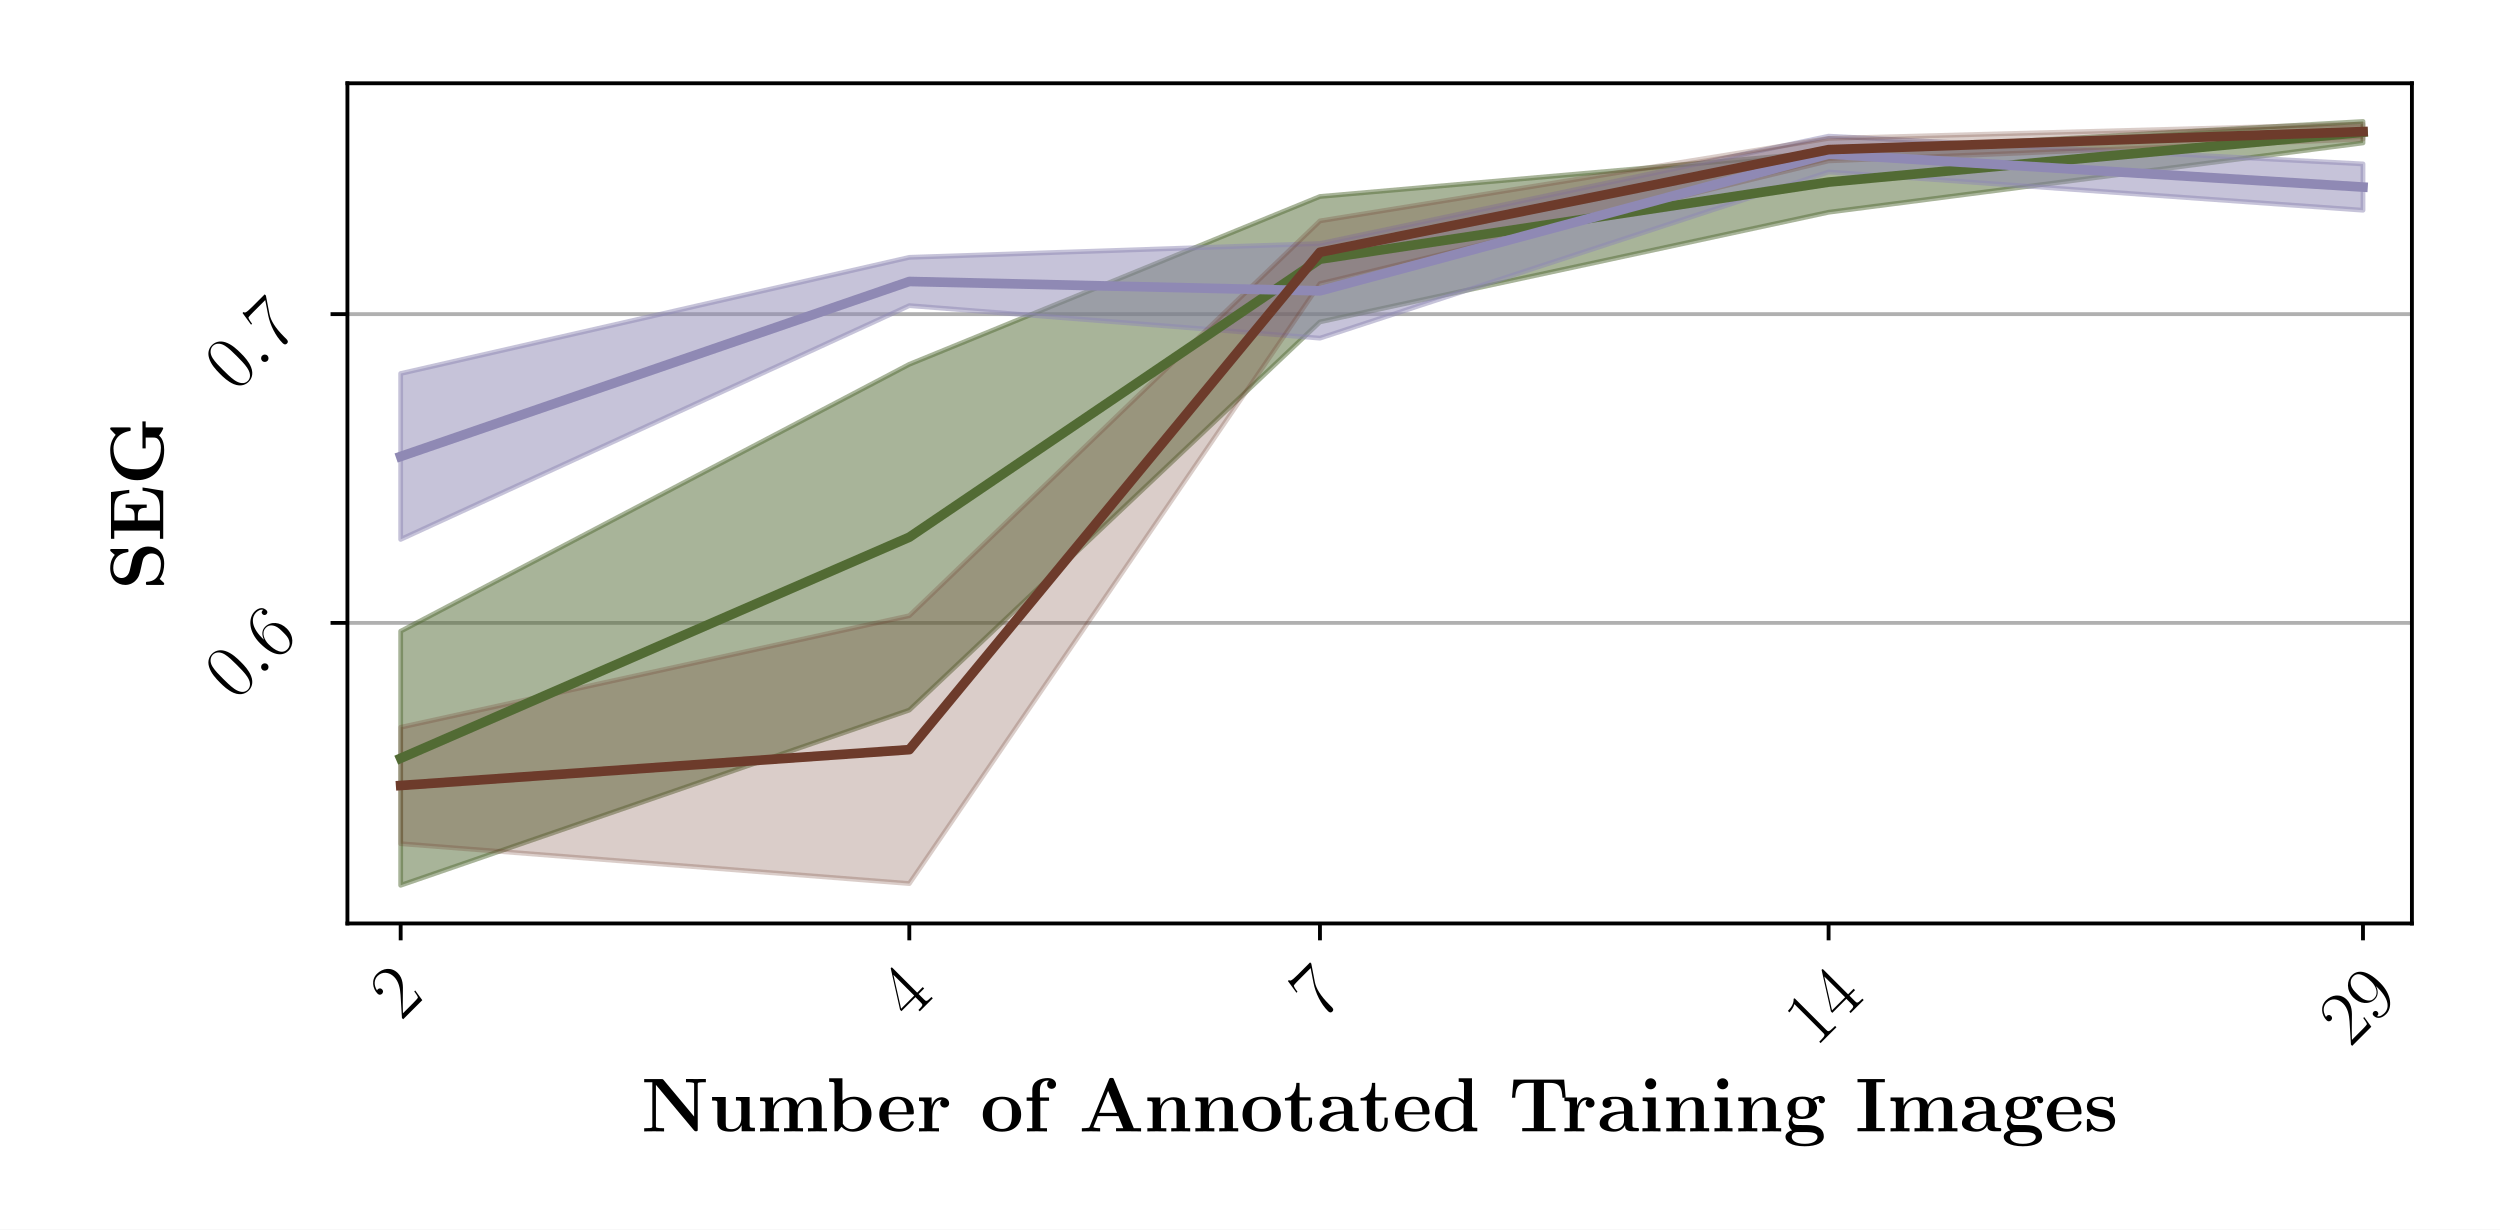
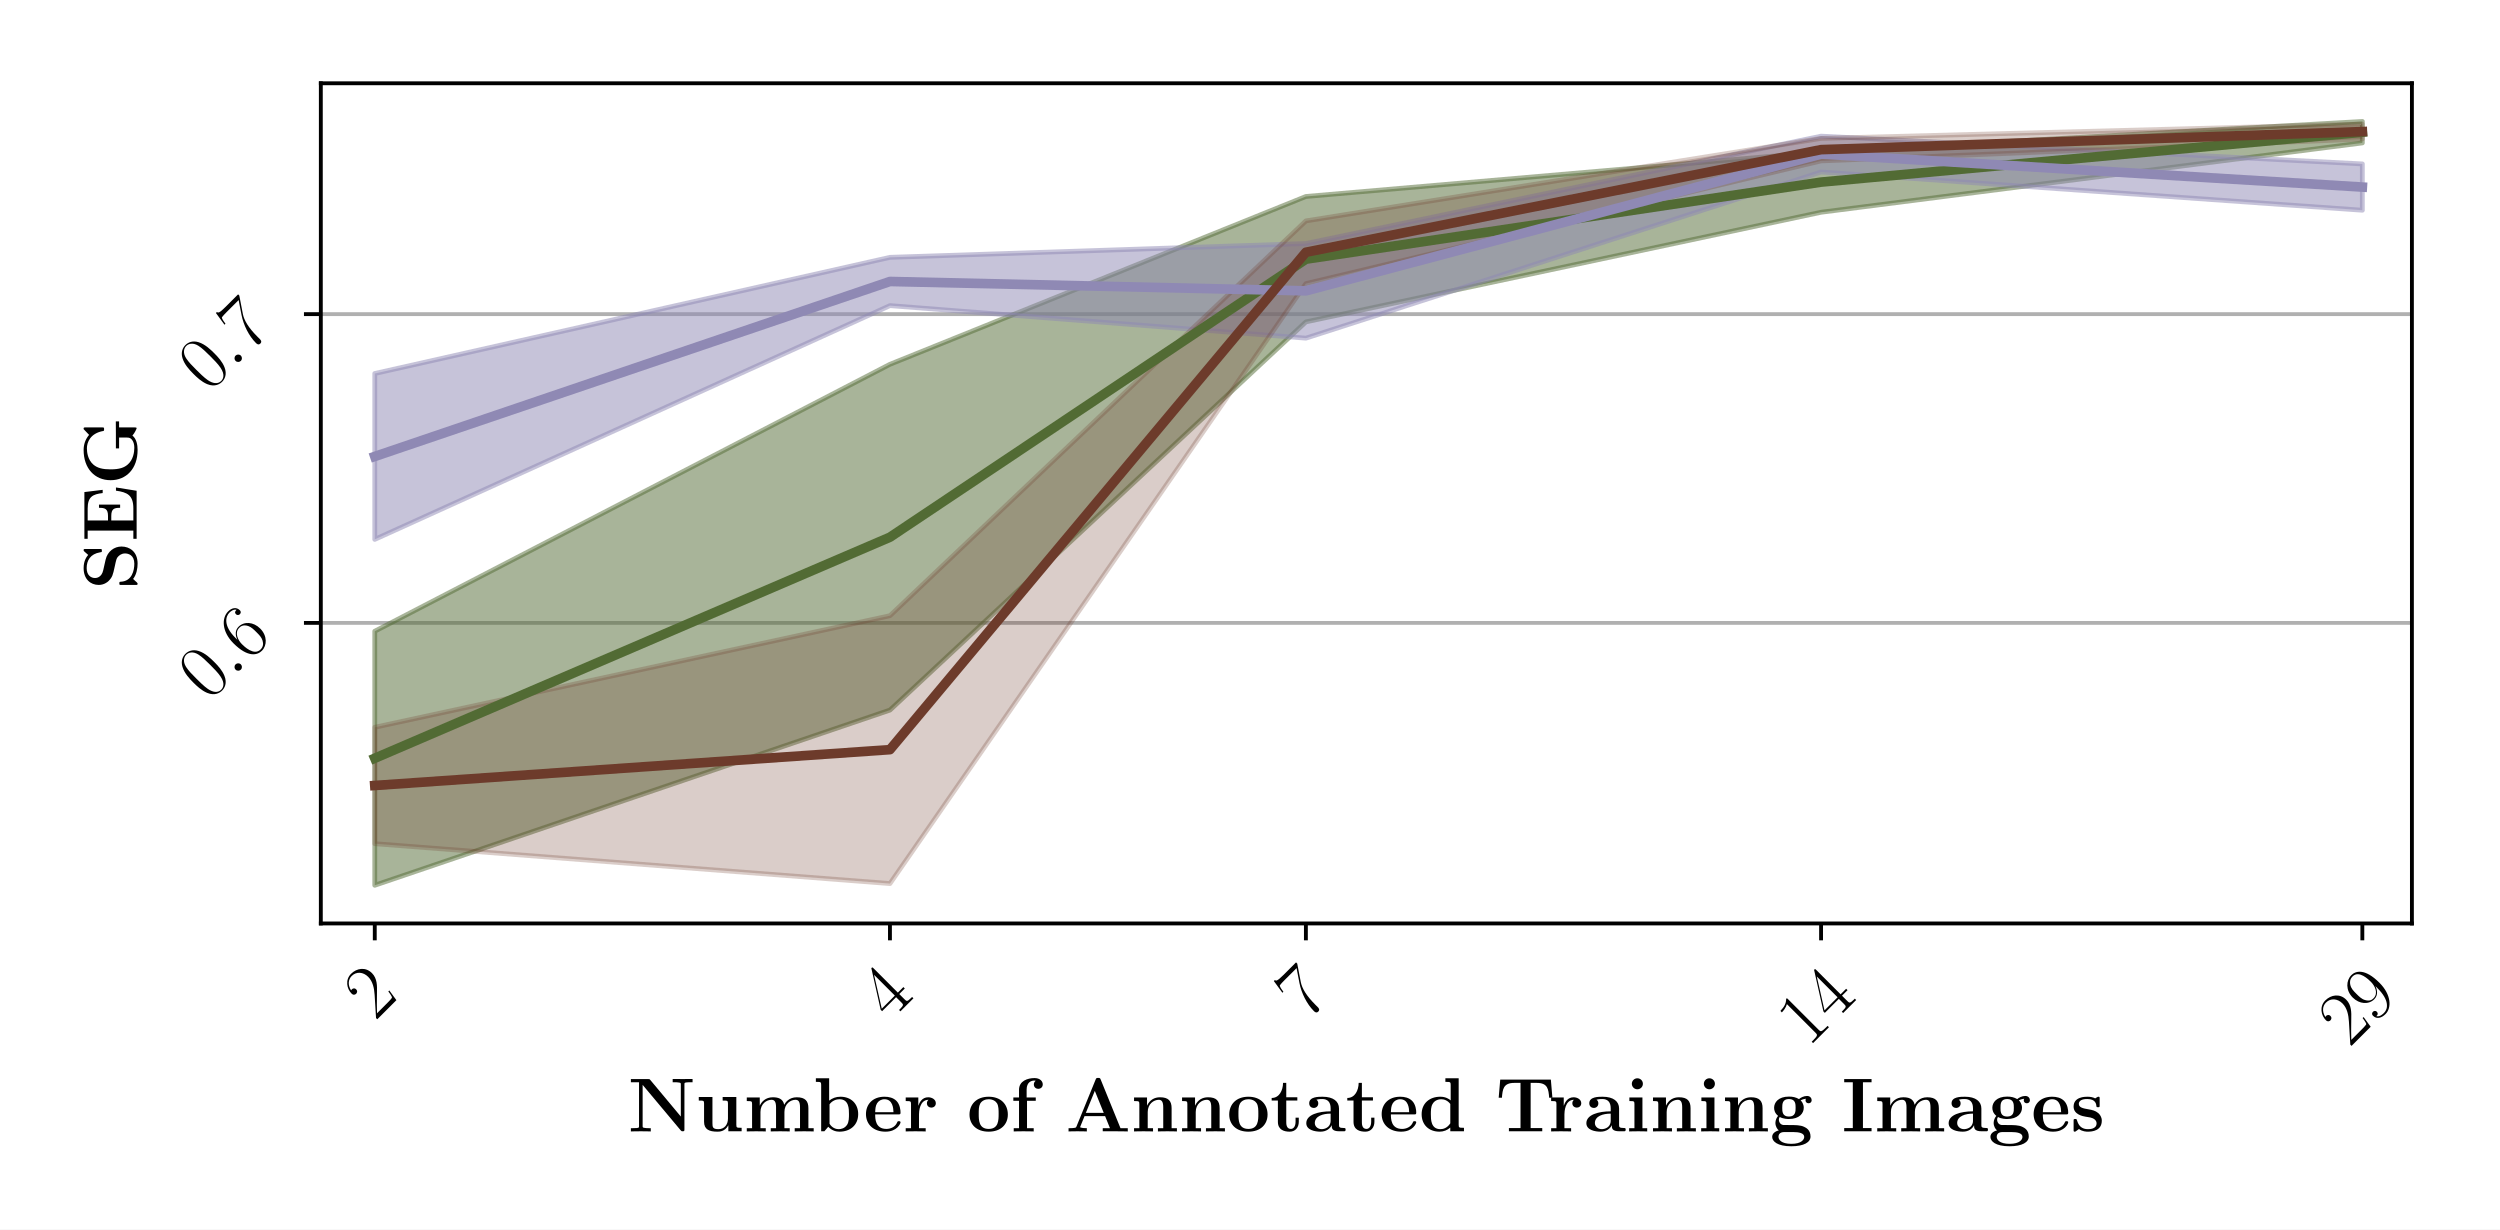
<svg xmlns="http://www.w3.org/2000/svg" xmlns:xlink="http://www.w3.org/1999/xlink" height="255.118pt" version="1.1" viewBox="0 0 518.74 255.118" width="518.74pt">
  <defs>
    <style type="text/css">
*{stroke-linecap:butt;stroke-linejoin:round;}
  </style>
  </defs>
  <g id="figure_1">
    <g id="patch_1">
      <path d="M 0 255.118  L 518.74 255.118  L 518.74 0  L 0 0  z " style="fill:#ffffff;" />
    </g>
    <g id="axes_1">
      <g id="patch_2">
-         <path d="M 72.089 191.613  L 500.462 191.613  L 500.462 17.28  L 72.089 17.28  z " style="fill:#ffffff;" />
+         <path d="M 66.57 191.613  L 500.462 191.613  L 500.462 17.28  L 66.57 17.28  z " style="fill:#ffffff;" />
      </g>
      <g id="matplotlib.axis_1">
        <g id="xtick_1">
          <g id="line2d_1">
            <defs>
-               <path d="M 0 0  L 0 3.5  " id="m722c5db97a" style="stroke:#000000;stroke-width:0.8;" />
-             </defs>
-             <g>
-               <use style="stroke:#000000;stroke-width:0.8;" x="83.138" xlink:href="#m722c5db97a" y="191.613" />
+               <path d="M 0 0  L 0 3.5  " id="mb0128e30b7" style="stroke:#000000;stroke-width:0.8;" />
+             </defs>
+             <g>
+               <use style="stroke:#000000;stroke-width:0.8;" x="77.762" xlink:href="#mb0128e30b7" y="191.613" />
            </g>
          </g>
          <g id="text_1">
            <defs>
              <path d="M 41.703 15.453  L 39.906 15.453  C 38.906 8.375 38.094 7.172 37.703 6.562  C 37.203 5.766 30 5.766 28.594 5.766  L 9.406 5.766  C 13 9.672 20 16.75 28.5 24.953  C 34.594 30.734 41.703 37.531 41.703 47.422  C 41.703 59.219 32.297 66 21.797 66  C 10.797 66 4.094 56.312 4.094 47.344  C 4.094 43.438 7 42.938 8.203 42.938  C 9.203 42.938 12.203 43.547 12.203 47.031  C 12.203 50.109 9.594 51 8.203 51  C 7.594 51 7 50.906 6.594 50.703  C 8.5 59.219 14.297 63.406 20.406 63.406  C 29.094 63.406 34.797 56.516 34.797 47.422  C 34.797 38.734 29.703 31.25 24 24.75  L 4.094 2.281  L 4.094 0  L 39.297 0  z " id="CMR17-50" />
            </defs>
-             <g transform="translate(83.197 211.9591)rotate(-45)scale(0.16 -0.16)">
+             <g transform="translate(77.82109 211.9591)rotate(-45)scale(0.16 -0.16)">
              <use transform="scale(0.996264)" xlink:href="#CMR17-50" />
            </g>
          </g>
        </g>
        <g id="xtick_2">
          <g id="line2d_2">
            <g>
-               <use style="stroke:#000000;stroke-width:0.8;" x="188.678" xlink:href="#m722c5db97a" y="191.613" />
+               <use style="stroke:#000000;stroke-width:0.8;" x="184.661" xlink:href="#mb0128e30b7" y="191.613" />
            </g>
          </g>
          <g id="text_2">
            <defs>
              <path d="M 33.594 64.406  C 33.594 66.5 33.5 66.5 31.703 66.5  L 2 19.594  L 2 17  L 27.797 17  L 27.797 7.141  C 27.797 3.5 27.594 2.5 20.594 2.5  L 18.703 2.5  L 18.703 0  C 21.906 0 27.297 0 30.703 0  C 34.094 0 39.5 0 42.703 0  L 42.703 2.5  L 40.797 2.5  C 33.797 2.5 33.594 3.5 33.594 7.141  L 33.594 17  L 43.797 17  L 43.797 19.594  L 33.594 19.594  z M 28.094 57.859  L 28.094 19.594  L 4 19.594  z " id="CMR17-52" />
            </defs>
-             <g transform="translate(188.7365 211.9591)rotate(-45)scale(0.16 -0.16)">
+             <g transform="translate(184.7202 211.9591)rotate(-45)scale(0.16 -0.16)">
              <use transform="scale(0.996264)" xlink:href="#CMR17-52" />
            </g>
          </g>
        </g>
        <g id="xtick_3">
          <g id="line2d_3">
            <g>
-               <use style="stroke:#000000;stroke-width:0.8;" x="273.886" xlink:href="#m722c5db97a" y="191.613" />
+               <use style="stroke:#000000;stroke-width:0.8;" x="270.967" xlink:href="#mb0128e30b7" y="191.613" />
            </g>
          </g>
          <g id="text_3">
            <defs>
              <path d="M 45.094 61.578  L 45.094 63.766  L 21.594 63.766  C 9.906 63.766 9.703 65.078 9.297 67  L 7.5 67  L 4.594 48.344  L 6.406 48.344  C 6.703 50.234 7.406 55.312 8.594 57.203  C 9.203 58 16.594 58 18.297 58  L 40.297 58  L 29.203 41.578  C 21.797 30.531 16.703 15.609 16.703 2.578  C 16.703 1.391 16.703 -2 20.297 -2  C 23.906 -2 23.906 1.391 23.906 2.672  L 23.906 7.266  C 23.906 23.562 26.703 34.312 31.297 41.188  z " id="CMR17-55" />
            </defs>
-             <g transform="translate(273.9444 211.9591)rotate(-45)scale(0.16 -0.16)">
+             <g transform="translate(271.0257 211.9591)rotate(-45)scale(0.16 -0.16)">
              <use transform="scale(0.996264)" xlink:href="#CMR17-55" />
            </g>
          </g>
        </g>
        <g id="xtick_4">
          <g id="line2d_4">
            <g>
-               <use style="stroke:#000000;stroke-width:0.8;" x="379.425" xlink:href="#m722c5db97a" y="191.613" />
+               <use style="stroke:#000000;stroke-width:0.8;" x="377.866" xlink:href="#mb0128e30b7" y="191.613" />
            </g>
          </g>
          <g id="text_4">
            <defs>
              <path d="M 26.594 63.406  C 26.594 65.5 26.5 65.5 25.094 65.5  C 21.203 61.188 15.297 59.797 9.703 59.797  C 9.406 59.797 8.906 59.797 8.797 59.5  C 8.703 59.297 8.703 59.094 8.703 57  C 11.797 57 17 57.594 21 59.984  L 21 7.203  C 21 3.688 20.797 2.5 12.203 2.5  L 9.203 2.5  L 9.203 0  C 14 0 19 0 23.797 0  C 28.594 0 33.594 0 38.406 0  L 38.406 2.5  L 35.406 2.5  C 26.797 2.5 26.594 3.594 26.594 7.156  z " id="CMR17-49" />
            </defs>
-             <g transform="translate(376.7248 217.4774)rotate(-45)scale(0.16 -0.16)">
+             <g transform="translate(375.1656 217.4774)rotate(-45)scale(0.16 -0.16)">
              <use transform="scale(0.996264)" xlink:href="#CMR17-49" />
              <use transform="translate(45.69048 0)scale(0.996264)" xlink:href="#CMR17-52" />
            </g>
          </g>
        </g>
        <g id="xtick_5">
          <g id="line2d_5">
            <g>
-               <use style="stroke:#000000;stroke-width:0.8;" x="490.308" xlink:href="#m722c5db97a" y="191.613" />
+               <use style="stroke:#000000;stroke-width:0.8;" x="490.177" xlink:href="#mb0128e30b7" y="191.613" />
            </g>
          </g>
          <g id="text_5">
            <defs>
              <path d="M 35.203 29.125  C 35.203 7.25 26.094 0.484 18.594 0.484  C 16.297 0.484 10.703 0.484 8.406 4.594  C 11 4.188 12.906 5.578 12.906 8.094  C 12.906 10.812 10.703 11.703 9.297 11.703  C 8.406 11.703 5.703 11.297 5.703 7.906  C 5.703 1.109 11.594 -2 18.797 -2  C 30.297 -2 42 10.531 42 32.391  C 42 59.641 30.797 65.297 23.203 65.297  C 13.297 65.297 3.797 56.688 3.797 43.406  C 3.797 31.109 11.906 22 22.094 22  C 30.5 22 34.203 29.734 35.203 33  z M 22.297 23.594  C 19.594 23.594 15.797 24.094 12.703 30.031  C 10.594 33.891 10.594 38.453 10.594 43.297  C 10.594 49.156 10.594 53.203 13.406 57.562  C 14.797 59.641 17.406 63 23.203 63  C 35 63 35 45.078 35 41.125  C 35 34.094 31.797 23.594 22.297 23.594  z " id="CMR17-57" />
            </defs>
-             <g transform="translate(487.6074 217.4774)rotate(-45)scale(0.16 -0.16)">
+             <g transform="translate(487.4766 217.4774)rotate(-45)scale(0.16 -0.16)">
              <use transform="scale(0.996264)" xlink:href="#CMR17-50" />
              <use transform="translate(45.69048 0)scale(0.996264)" xlink:href="#CMR17-57" />
            </g>
          </g>
        </g>
        <g id="text_6">
          <defs>
            <path d="M 29 66.906  C 28 68 27.906 68 25.906 68  L 3.797 68  L 3.797 63.828  L 14.406 63.828  L 14.406 6.953  C 14.406 4.75 14.297 4.656 11.703 4.25  C 9.906 4.062 7.906 4.062 6.094 4.062  L 3.797 4.062  L 3.797 -0.203  C 6.094 0 13.906 0 16.703 0  C 19.5 0 27.406 0 29.703 -0.203  L 29.703 4.062  L 27.406 4.062  C 24.703 4.062 24.5 4.062 22.094 4.359  C 19.203 4.766 19.094 4.859 19.094 7.047  L 19.094 60.438  L 68.594 1.297  C 69.703 0.094 69.797 0 71.094 0  C 73.5 0 73.5 0.594 73.5 2.875  L 73.5 60.938  C 73.5 63.125 73.594 63.234 76.203 63.625  C 78 63.828 80 63.828 81.797 63.828  L 84.094 63.828  L 84.094 68.109  C 81.797 68 74 68 71.203 68  C 68.406 68 60.5 68 58.203 68.109  L 58.203 63.828  L 60.5 63.828  C 63.203 63.828 63.406 63.828 65.797 63.531  C 68.703 63.141 68.797 63.031 68.797 60.828  L 68.797 19.203  z " id="CMBX12-78" />
            <path d="M 35.297 44.672  L 35.297 40  C 41.5 40 42.203 40 42.203 36.125  L 42.203 16.5  C 42.203 8.891 37.703 2.781 29.906 2.781  C 22.406 2.781 22 5.266 22 10.688  L 22 44.672  L 4.203 44.672  L 4.203 40  C 10.406 40 11.094 40 11.094 36.125  L 11.094 12.406  C 11.094 2.391 17.797 -0.5 28.5 -0.5  C 30.906 -0.5 38.297 -0.5 42.594 7.75  L 42.703 7.75  L 42.703 0  L 60 0  L 60 4.562  C 53.797 4.562 53.094 4.562 53.094 8.438  L 53.094 44.672  z " id="CMBX12-117" />
            <path d="M 84.406 30.062  C 84.406 39.156 80.5 44.281 69.297 44.281  C 59.203 44.281 54.5 37.609 52.906 34.469  C 51.297 42.812 44.5 44.281 38.094 44.281  C 28.5 44.281 23.297 38.203 21.203 33.484  L 21.094 33.484  L 21.094 44  L 4.203 44  L 4.203 39.328  C 10.406 39.328 11.094 39.328 11.094 35.469  L 11.094 4.062  L 4.203 4.062  L 4.203 -0.203  C 6.5 0 13.703 0 16.5 0  C 19.297 0 26.594 0 28.906 -0.203  L 28.906 4.062  L 22 4.062  L 22 25.109  C 22 35.875 30.094 41 36.406 41  C 40.094 41 42.297 38.828 42.297 31.141  L 42.297 4.062  L 35.406 4.062  L 35.406 -0.203  C 37.703 0 44.906 0 47.703 0  C 50.5 0 57.797 0 60.094 -0.203  L 60.094 4.062  L 53.203 4.062  L 53.203 25.109  C 53.203 35.875 61.297 41 67.594 41  C 71.297 41 73.5 38.828 73.5 31.141  L 73.5 4.062  L 66.594 4.062  L 66.594 -0.203  C 68.906 0 76.094 0 78.906 0  C 81.703 0 89 0 91.297 -0.203  L 91.297 4.062  L 84.406 4.062  z " id="CMBX12-109" />
            <path d="M 20.797 69  L 3.5 69  L 3.5 64.328  C 9.703 64.328 10.406 64.328 10.406 60.422  L 10.406 0  L 14.594 0  C 16.297 1.922 18 3.859 19.594 5.875  C 24.703 0.594 30.203 -0.5 34.203 -0.5  C 48 -0.5 58.594 7.875 58.594 22.359  C 58.594 36.016 49.203 45 35.5 45  C 29.594 45 24.906 43.109 20.797 39.922  z M 21.297 35.125  C 24.797 39.922 30 41.719 34.203 41.719  C 46.594 41.719 46.594 29.047 46.594 22.453  C 46.594 17.953 46.594 12.266 44.203 8.562  C 41.094 3.766 36.406 2.781 33.203 2.781  C 26.406 2.781 22.703 7.562 21.297 9.766  z " id="CMBX12-98" />
            <path d="M 45.203 22  C 47.5 22 48.094 22 48.094 24.484  C 48.094 27.469 47.406 34.891 42.797 39.562  C 38.594 43.719 33 45 27.203 45  C 11.594 45 3.094 34.891 3.094 22.406  C 3.094 8.516 13.406 -0.5 28.5 -0.5  C 43.594 -0.5 48.094 10 48.094 11.688  C 48.094 13.172 46.594 13.172 46 13.172  C 44.406 13.172 44.297 12.875 43.703 11.594  C 41.094 5.156 34.5 3.078 29.703 3.078  C 15.203 3.078 15.094 16.453 15.094 22  z M 15.094 24.891  C 15.297 28.938 15.406 32.812 17.5 36.375  C 19.406 39.547 22.906 41.719 27.203 41.719  C 37.906 41.719 38.797 29.828 38.906 24.891  z " id="CMBX12-101" />
            <path d="M 20.797 22.047  C 20.797 25.297 21.5 41 33.203 41  C 31.797 39.922 31.094 38.25 31.094 36.5  C 31.094 32.484 34.406 30.812 36.906 30.812  C 39.406 30.812 42.703 32.484 42.703 36.516  C 42.703 41.531 37.5 44.281 32.703 44.281  C 24.797 44.281 21.406 37.516 20 33.391  L 19.906 33.391  L 19.906 44  L 3.5 44  L 3.5 39.328  C 9.703 39.328 10.406 39.328 10.406 35.469  L 10.406 4.062  L 3.5 4.062  L 3.5 -0.203  C 5.797 0 13.297 0 16.094 0  C 19 0 27.094 0 29.5 -0.203  L 29.5 4.062  L 20.797 4.062  z " id="CMBX12-114" />
            <path d="M 53 21.797  C 53 35.188 43.797 45 28.094 45  C 11.797 45 3.094 34.688 3.094 21.797  C 3.094 8.828 12.297 -0.5 28 -0.5  C 44.297 -0.5 53 9.312 53 21.797  z M 28.094 3.078  C 15.094 3.078 15.094 14.672 15.094 22.797  C 15.094 27.453 15.094 32.406 17 35.984  C 19.203 39.938 23.703 41.719 28 41.719  C 33.703 41.719 37.297 39.047 39 36.281  C 41 32.703 41 27.547 41 22.797  C 41 14.562 41 3.078 28.094 3.078  z " id="CMBX12-111" />
            <path d="M 21.703 39.734  L 33.094 39.734  L 33.094 44  L 21.203 44  L 21.203 54.156  C 21.203 64.422 27.797 66 31.094 66  C 32.203 66 32.406 65.891 33 65.703  C 31.5 64.703 30.594 63.031 30.594 60.969  C 30.594 57.016 33.797 55.25 36.406 55.25  C 38.594 55.25 42.203 56.719 42.203 61.078  C 42.203 65.125 38.594 69.281 31.5 69.281  C 22.406 69.281 11.297 65.516 11.297 54.062  L 11.297 44  L 3.906 44  L 3.906 39.734  L 11.297 39.734  L 11.297 4.062  L 4.406 4.062  L 4.406 -0.203  C 6.703 0 14.203 0 17 0  C 19.906 0 28 0 30.406 -0.203  L 30.406 4.062  L 21.703 4.062  z " id="CMBX12-102" />
            <path d="M 45.797 67.203  C 45.094 69 44.906 69.5 42.5 69.5  C 40 69.5 39.797 69 39.094 67.203  L 14.297 6.453  C 13.594 4.859 13.594 4.672 10.797 4.359  C 8.297 4.062 7.906 4.062 5.703 4.062  L 3.906 4.062  L 3.906 -0.203  C 6.5 0 12.5 0 15.406 0  C 18.094 0 25.406 0 27.703 -0.203  L 27.703 4.062  C 25.5 4.062 21.703 4.062 18.906 5.172  C 19.203 6.094 19.203 6.281 19.406 6.688  L 24.703 19.719  L 51.5 19.719  L 57.797 4.062  L 48.406 4.062  L 48.406 0  C 51.594 0 61.297 0 65.094 0  C 68.297 0 78.5 0 81 -0.203  L 81 4.062  L 71.5 4.062  z M 38.094 52.609  L 49.703 24  L 26.406 24  z " id="CMBX12-65" />
            <path d="M 53.094 30.062  C 53.094 39.453 49 44.281 38 44.281  C 30.797 44.281 24.594 40.859 21.203 33.484  L 21.094 33.484  L 21.094 44  L 4.203 44  L 4.203 39.328  C 10.406 39.328 11.094 39.328 11.094 35.469  L 11.094 4.062  L 4.203 4.062  L 4.203 -0.203  C 6.5 0 13.703 0 16.5 0  C 19.297 0 26.594 0 28.906 -0.203  L 28.906 4.062  L 22 4.062  L 22 25.109  C 22 35.766 30 41 36.406 41  C 40.094 41 42.203 38.641 42.203 31.141  L 42.203 4.062  L 35.297 4.062  L 35.297 -0.203  C 37.594 0 44.797 0 47.594 0  C 50.406 0 57.703 0 60 -0.203  L 60 4.062  L 53.094 4.062  z " id="CMBX12-110" />
            <path d="M 21.094 40  L 35.5 40  L 35.5 44.266  L 21.094 44.266  L 21.094 63  L 16.906 63  C 16.797 53.203 12 43.375 2.094 43.375  L 2.094 40  L 10.203 40  L 10.203 12.328  C 10.203 1.781 18.406 -0.5 25.594 -0.5  C 33 -0.5 37.406 5.078 37.406 12.422  L 37.406 17.703  L 33.203 17.703  L 33.203 12.531  C 33.203 5.953 30.203 3.078 27.094 3.078  C 21.094 3.078 21.094 9.75 21.094 12.031  z " id="CMBX12-116" />
            <path d="M 46 29.656  C 46 38.812 38.703 44.984 24.594 44.984  C 19 44.984 7.203 44.984 7.203 36.469  C 7.203 32.203 10.406 30.391 13.094 30.391  C 16.094 30.391 19 32.484 19 36.297  C 19 38.203 18.297 39.984 16.594 41.094  C 19.906 42 22.297 42 24.203 42  C 31 42 35.094 38.203 35.094 29.984  L 35.094 25.984  C 19.297 25.984 3.406 21.594 3.406 10.562  C 3.406 1.484 15 -0.5 21.906 -0.5  C 29.594 -0.5 34.5 3.641 36.5 7.969  C 36.5 4.281 36.5 0 46.594 0  L 51.703 0  C 53.797 0 54.594 0 54.594 2.266  C 54.594 4.266 53.703 4.266 52.297 4.266  C 46 4.266 46 5.844 46 8.156  z M 35.094 13.781  C 35.094 4.547 26.703 2.781 23.5 2.781  C 18.594 2.781 14.5 6.094 14.5 10.719  C 14.5 19.891 25.297 23 35.094 23  z " id="CMBX12-97" />
            <path d="M 34.703 69  L 34.703 64.328  C 40.906 64.328 41.594 64.328 41.594 60.422  L 41.594 40.234  C 39.406 42.125 35 45 28.094 45  C 13.906 45 3.797 36.219 3.797 22.25  C 3.797 7.969 13.703 -0.5 27 -0.5  C 32.5 -0.5 37.203 1.469 41.094 4.859  L 41.094 0  L 58.906 0  L 58.906 4.562  C 52.703 4.562 52 4.562 52 8.438  L 52 69  z M 41.094 10.328  C 36.906 4.094 31.797 2.781 28.203 2.781  C 15.797 2.781 15.797 15.453 15.797 22.047  C 15.797 26.75 15.797 31.75 18 35.531  C 21.094 41.125 27 41.719 29.297 41.719  C 33.406 41.719 37.797 39.938 41.094 35.562  z " id="CMBX12-100" />
            <path d="M 72 67.266  L 6.094 67.266  L 4.094 43.703  L 8.297 43.703  C 9.203 54.547 10 63 24.406 63  L 32.5 63  L 32.5 4.172  L 17.406 4.172  L 17.406 0  C 25.406 0 35.703 0 39.094 0  C 45.203 0 52.797 0 60.797 0  L 60.797 4.172  L 45.703 4.172  L 45.703 63  L 53.703 63  C 68.094 63 68.906 54.641 69.797 43.703  L 74 43.703  z " id="CMBX12-84" />
            <path d="M 22.297 61.844  C 22.297 65.922 19 69 15.094 69  C 11 69 7.906 65.625 7.906 61.844  C 7.906 58.062 11 54.688 15.094 54.688  C 19 54.688 22.297 57.766 22.297 61.844  z M 4.703 44  L 4.703 39.328  C 10.594 39.328 11.297 39.328 11.297 35.469  L 11.297 4.062  L 4.406 4.062  L 4.406 -0.203  C 6.703 0 13.594 0 16.297 0  C 19.094 0 25.5 0 27.906 -0.203  L 27.906 4.062  L 21.703 4.062  L 21.703 44  z " id="CMBX12-105" />
            <path d="M 13 18.578  C 17.797 16 23.406 16 24.906 16  C 38.703 16 44.203 23.656 44.203 30.625  C 44.203 35.703 41.297 39.297 40.094 40.281  C 43 41.812 45.406 42.188 47.094 42.391  C 46.797 41.906 46.5 41.531 46.5 40.281  C 46.5 38.281 47.906 36.469 50.5 36.469  C 53.094 36.469 54.5 38.359 54.5 40.438  C 54.5 42.828 52.703 46 48.5 46  C 44.203 46 40.094 43.797 38 41.906  C 33.906 44.281 30 45.172 24.906 45.172  C 11.094 45.172 5.594 37.547 5.594 30.578  C 5.594 27.5 6.594 23.453 10.797 20.078  C 9.094 18.141 7.297 14.578 7.297 10.922  C 7.297 6.562 9.594 2.812 11.703 1.188  C 9.297 0.609 3.094 -1.641 3.094 -7.203  C 3.094 -12.969 9.594 -19.5 28 -19.5  C 44.594 -19.5 53 -14.219 53 -6.859  C 53 1.781 47.203 4.609 44.703 5.781  C 39.906 8.141 33.5 8.141 24.703 8.141  C 22.203 8.141 17.797 8.141 17.297 8.234  C 13 8.984 11.797 12.953 11.797 14.953  C 11.797 15.781 11.906 17.297 13 18.578  z M 24.906 19.172  C 16.203 19.172 16.203 26.016 16.203 30.578  C 16.203 35.156 16.203 42 24.906 42  C 33.594 42 33.594 35.156 33.594 30.578  C 33.594 26.016 33.594 19.172 24.906 19.172  z M 30.5 -1  C 37.797 -1 44.797 -2.266 44.797 -7.297  C 44.797 -10.703 41.297 -16.328 28.094 -16.328  C 14.906 -16.328 11.297 -10.891 11.297 -7.203  C 11.297 -1 17.594 -1 19.094 -1  z " id="CMBX12-103" />
            <path d="M 27.5 63.828  L 38.703 63.828  L 38.703 68  C 35.094 68 25.094 68 20.906 68  C 16.703 68 6.703 68 3.094 68  L 3.094 63.828  L 14.297 63.828  L 14.297 4.172  L 3.094 4.172  L 3.094 0  C 6.703 0 16.703 0 20.906 0  C 25.094 0 35.094 0 38.703 0  L 38.703 4.172  L 27.5 4.172  z " id="CMBX12-73" />
            <path d="M 37.703 42.422  C 37.703 44.312 37.703 45 36.203 45  C 35.594 45 35.406 45 33.906 44.109  C 33.5 43.812 32.406 43.109 31.906 42.812  C 29.094 44.406 25.406 45 21.797 45  C 18.797 45 3.797 45 3.797 32.125  C 3.797 21.703 16.203 19.531 19.297 19.031  C 22 18.547 25.297 17.938 25.703 17.938  C 29.703 17.047 33.703 14.562 33.703 10.406  C 33.703 2.781 24.594 2.781 22.5 2.781  C 17.406 2.781 11.094 4.359 8.297 14  C 7.703 15.984 7.594 15.984 5.906 15.984  C 3.797 15.984 3.797 15.688 3.797 13.406  L 3.797 2.062  C 3.797 0.188 3.797 -0.5 5.297 -0.5  C 6 -0.5 6.203 -0.5 8.203 1.094  L 10.797 2.984  C 15.297 -0.5 20.703 -0.5 22.5 -0.5  C 28 -0.5 40.5 0.688 40.5 13.875  C 40.5 18.625 37.906 21.906 35.906 23.688  C 31.797 27.047 28.406 27.656 23 28.641  C 16.594 29.734 10.594 30.828 10.594 35.578  C 10.594 42.016 19.5 42.016 21.594 42.016  C 32.703 42.016 33.297 35.078 33.5 32.609  C 33.594 31.328 34.406 31.328 35.594 31.328  C 37.703 31.328 37.703 31.625 37.703 33.906  z " id="CMBX12-115" />
          </defs>
-           <g transform="translate(133.0592 234.7386)scale(0.16 -0.16)">
+           <g transform="translate(130.3001 234.7386)scale(0.16 -0.16)">
            <use transform="scale(0.996264)" xlink:href="#CMBX12-78" />
            <use transform="translate(87.63447 0)scale(0.996264)" xlink:href="#CMBX12-117" />
            <use transform="translate(149.901 0)scale(0.996264)" xlink:href="#CMBX12-109" />
            <use transform="translate(240.1874 0)scale(0.996264)" xlink:href="#CMBX12-98" />
            <use transform="translate(305.5672 0)scale(0.996264)" xlink:href="#CMBX12-101" />
            <use transform="translate(356.7065 0)scale(0.996264)" xlink:href="#CMBX12-114" />
            <use transform="translate(439.8439 0)scale(0.996264)" xlink:href="#CMBX12-111" />
            <use transform="translate(495.8838 0)scale(0.996264)" xlink:href="#CMBX12-102" />
            <use transform="translate(567.4902 0)scale(0.996264)" xlink:href="#CMBX12-65" />
            <use transform="translate(652.1266 0)scale(0.996264)" xlink:href="#CMBX12-110" />
            <use transform="translate(714.3931 0)scale(0.996264)" xlink:href="#CMBX12-110" />
            <use transform="translate(776.6596 0)scale(0.996264)" xlink:href="#CMBX12-111" />
            <use transform="translate(832.6995 0)scale(0.996264)" xlink:href="#CMBX12-116" />
            <use transform="translate(876.286 0)scale(0.996264)" xlink:href="#CMBX12-97" />
            <use transform="translate(930.7692 0)scale(0.996264)" xlink:href="#CMBX12-116" />
            <use transform="translate(974.3558 0)scale(0.996264)" xlink:href="#CMBX12-101" />
            <use transform="translate(1025.495 0)scale(0.996264)" xlink:href="#CMBX12-100" />
            <use transform="translate(1125.121 0)scale(0.996264)" xlink:href="#CMBX12-84" />
            <use transform="translate(1193.73 0)scale(0.996264)" xlink:href="#CMBX12-114" />
            <use transform="translate(1239.507 0)scale(0.996264)" xlink:href="#CMBX12-97" />
            <use transform="translate(1293.991 0)scale(0.996264)" xlink:href="#CMBX12-105" />
            <use transform="translate(1325.124 0)scale(0.996264)" xlink:href="#CMBX12-110" />
            <use transform="translate(1387.39 0)scale(0.996264)" xlink:href="#CMBX12-105" />
            <use transform="translate(1418.524 0)scale(0.996264)" xlink:href="#CMBX12-110" />
            <use transform="translate(1480.79 0)scale(0.996264)" xlink:href="#CMBX12-103" />
            <use transform="translate(1574.19 0)scale(0.996264)" xlink:href="#CMBX12-73" />
            <use transform="translate(1615.931 0)scale(0.996264)" xlink:href="#CMBX12-109" />
            <use transform="translate(1709.331 0)scale(0.996264)" xlink:href="#CMBX12-97" />
            <use transform="translate(1763.814 0)scale(0.996264)" xlink:href="#CMBX12-103" />
            <use transform="translate(1819.854 0)scale(0.996264)" xlink:href="#CMBX12-101" />
            <use transform="translate(1870.994 0)scale(0.996264)" xlink:href="#CMBX12-115" />
          </g>
        </g>
      </g>
      <g id="matplotlib.axis_2">
        <g id="ytick_1">
          <g id="line2d_6">
-             <path clip-path="url(#pdfab111d03)" d="M 72.089 129.25  L 500.462 129.25  " style="fill:none;stroke:#b0b0b0;stroke-linecap:square;stroke-width:0.8;" />
+             <path clip-path="url(#p51b4803f3a)" d="M 66.57 129.25  L 500.462 129.25  " style="fill:none;stroke:#b0b0b0;stroke-linecap:square;stroke-width:0.8;" />
          </g>
          <g id="line2d_7">
            <defs>
-               <path d="M 0 0  L -3.5 0  " id="mceff261196" style="stroke:#000000;stroke-width:0.8;" />
-             </defs>
-             <g>
-               <use style="stroke:#000000;stroke-width:0.8;" x="72.089" xlink:href="#mceff261196" y="129.25" />
+               <path d="M 0 0  L -3.5 0  " id="m8da9dbab0f" style="stroke:#000000;stroke-width:0.8;" />
+             </defs>
+             <g>
+               <use style="stroke:#000000;stroke-width:0.8;" x="66.57" xlink:href="#m8da9dbab0f" y="129.25" />
            </g>
          </g>
          <g id="text_7">
            <defs>
              <path d="M 42 31.641  C 42 37.75 41.906 48.125 37.703 56.109  C 34 63.109 28.094 65.594 22.906 65.594  C 18.094 65.594 12 63.406 8.203 56.203  C 4.203 48.719 3.797 39.438 3.797 31.641  C 3.797 25.953 3.906 17.281 7 9.672  C 11.297 -0.609 19 -2 22.906 -2  C 27.5 -2 34.5 -0.109 38.594 9.375  C 41.594 16.281 42 24.359 42 31.641  z M 22.906 -0.406  C 16.5 -0.406 12.703 5.078 11.297 12.688  C 10.203 18.562 10.203 27.156 10.203 32.75  C 10.203 40.438 10.203 46.828 11.5 52.922  C 13.406 61.391 19 64 22.906 64  C 27 64 32.297 61.297 34.203 53.125  C 35.5 47.438 35.594 40.734 35.594 32.75  C 35.594 26.25 35.594 18.266 34.406 12.375  C 32.297 1.484 26.406 -0.406 22.906 -0.406  z " id="CMR17-48" />
              <path d="M 18.406 4.797  C 18.406 7.688 16 9.672 13.594 9.672  C 10.703 9.672 8.703 7.281 8.703 4.891  C 8.703 2 11.094 0 13.5 0  C 16.406 0 18.406 2.391 18.406 4.797  z " id="CMMI12-58" />
              <path d="M 10.594 34  C 10.594 57.656 21.797 63 28.297 63  C 30.406 63 35.5 62.641 37.5 59  C 35.906 59 32.906 59 32.906 55.516  C 32.906 52.828 35.094 51.922 36.5 51.922  C 37.406 51.922 40.094 52.312 40.094 55.625  C 40.094 61.781 35.094 65.297 28.203 65.297  C 16.297 65.297 3.797 52.969 3.797 31  C 3.797 3.953 15.094 -2 23.094 -2  C 32.797 -2 42 6.672 42 20.047  C 42 32.516 33.906 41.594 23.703 41.594  C 17.594 41.594 13.094 37.609 10.594 30.625  z M 23.094 0.391  C 10.797 0.391 10.797 18.75 10.797 22.438  C 10.797 29.625 14.203 40 23.5 40  C 25.203 40 30.094 40 33.406 33.125  C 35.203 29.219 35.203 25.141 35.203 20.141  C 35.203 14.75 35.203 10.781 33.094 6.781  C 30.906 2.672 27.703 0.391 23.094 0.391  z " id="CMR17-54" />
            </defs>
-             <g transform="translate(48.7947 145.6446)rotate(-45)scale(0.16 -0.16)">
+             <g transform="translate(43.27645 145.6446)rotate(-45)scale(0.16 -0.16)">
              <use transform="scale(0.996264)" xlink:href="#CMR17-48" />
              <use transform="translate(45.69048 0)scale(0.996264)" xlink:href="#CMMI12-58" />
              <use transform="translate(72.78765 0)scale(0.996264)" xlink:href="#CMR17-54" />
            </g>
          </g>
        </g>
        <g id="ytick_2">
          <g id="line2d_8">
-             <path clip-path="url(#pdfab111d03)" d="M 72.089 65.184  L 500.462 65.184  " style="fill:none;stroke:#b0b0b0;stroke-linecap:square;stroke-width:0.8;" />
+             <path clip-path="url(#p51b4803f3a)" d="M 66.57 65.184  L 500.462 65.184  " style="fill:none;stroke:#b0b0b0;stroke-linecap:square;stroke-width:0.8;" />
          </g>
          <g id="line2d_9">
            <g>
-               <use style="stroke:#000000;stroke-width:0.8;" x="72.089" xlink:href="#mceff261196" y="65.184" />
+               <use style="stroke:#000000;stroke-width:0.8;" x="66.57" xlink:href="#m8da9dbab0f" y="65.184" />
            </g>
          </g>
          <g id="text_8">
-             <g transform="translate(48.7947 81.57876)rotate(-45)scale(0.16 -0.16)">
+             <g transform="translate(43.27645 81.57876)rotate(-45)scale(0.16 -0.16)">
              <use transform="scale(0.996264)" xlink:href="#CMR17-48" />
              <use transform="translate(45.69048 0)scale(0.996264)" xlink:href="#CMMI12-58" />
              <use transform="translate(72.78765 0)scale(0.996264)" xlink:href="#CMR17-55" />
            </g>
          </g>
        </g>
        <g id="text_9">
          <defs>
            <path d="M 25.406 43.469  C 15.5 45.625 15.203 52.75 15.203 54.141  C 15.203 59.172 18.5 65.031 28.203 65.031  C 37.906 65.031 46.594 60.359 48.703 47.344  C 49 45.25 49 45.25 50.906 45.25  C 53 45.25 53 45.547 53 47.812  L 53 66.438  C 53 68.312 53 69.016 51.5 69.016  C 50.797 69.016 50.5 68.922 49.594 67.922  L 45.297 63.047  C 42.797 65.141 37.797 69 28.094 69  C 13.797 69 6.203 60.094 6.203 49.312  C 6.203 42.688 9.797 38.031 11.203 36.641  C 16.406 31.5 19.203 30.906 29.594 28.625  C 39.594 26.453 40.797 26.25 43 24.188  C 44.297 22.891 47.203 20.125 47.203 15.078  C 47.203 10.812 45.094 3 33.906 3  C 25.094 3 11.203 5.969 10.406 20.422  C 10.297 22.203 10.297 22.5 8.297 22.5  C 6.203 22.5 6.203 22.203 6.203 19.922  L 6.203 1.297  C 6.203 -0.594 6.203 -1.281 7.703 -1.281  C 8.406 -1.281 8.5 -1.188 9.5 -0.297  C 10.594 0.797 11.5 2.094 14 4.578  C 19.797 0.016 28 -1.266 34 -1.266  C 49.594 -1.266 56.203 9.219 56.203 19.719  C 56.203 29 50 37.906 39.094 40.375  z " id="CMBX12-83" />
            <path d="M 70.594 26.906  L 66.406 26.906  C 64.297 12.047 60.594 4.266 43.203 4.266  L 27.594 4.266  L 27.594 33  L 33.5 33  C 43.094 33 44.094 28.953 44.094 21.484  L 48.297 21.484  L 48.297 49  L 44.094 49  C 44.094 41.484 43.094 37.266 33.5 37.266  L 27.594 37.266  L 27.594 63.719  L 43.203 63.719  C 58.5 63.719 61.797 57.172 63.297 44.188  L 67.5 44.188  L 64.594 68  L 3.797 68  L 3.797 63.719  L 14.406 63.719  L 14.406 4.266  L 3.797 4.266  L 3.797 0  L 66.297 0  z " id="CMBX12-69" />
            <path d="M 74.906 22.828  L 82.703 22.828  L 82.703 27.094  C 80.297 27 69.594 27 66.406 27  C 60.297 27 53.703 27 47.594 27  L 47.594 22.828  L 61.703 22.828  L 61.703 12.672  C 61.703 10.578 61.703 7.781 57.703 5.281  C 55.703 4 52.594 3 48.406 3  C 42.703 3 32.797 4.391 26.594 11.609  C 22.703 16.047 20.297 22.094 20.297 33.953  C 20.297 44.156 22 51.078 26.5 56.312  C 32.906 63.734 42.906 64.734 47.703 64.734  C 55.203 64.734 67.297 60.578 70.297 43.25  C 70.5 42.359 71.406 42.359 72.594 42.359  C 74.906 42.359 74.906 42.562 74.906 44.938  L 74.906 66.453  C 74.906 68.734 74.906 69.031 72.703 69.031  L 65.203 61.875  C 59.594 66.625 52.906 69 45.5 69  C 21.594 69 6.203 54.641 6.203 33.859  C 6.203 13.469 21.094 -1.266 45.594 -1.266  C 52.297 -1.266 60.203 0.219 64.297 5.484  C 67.703 2.359 73.406 0 73.703 0  C 74.906 0 74.906 1 74.906 2.578  z " id="CMBX12-71" />
          </defs>
-           <g transform="translate(33.86784 122.3611)rotate(-90)scale(0.16 -0.16)">
+           <g transform="translate(28.34959 122.3611)rotate(-90)scale(0.16 -0.16)">
            <use transform="scale(0.996264)" xlink:href="#CMBX12-83" />
            <use transform="translate(62.2665 0)scale(0.996264)" xlink:href="#CMBX12-69" />
            <use transform="translate(135.8332 0)scale(0.996264)" xlink:href="#CMBX12-71" />
          </g>
        </g>
      </g>
      <g id="PolyCollection_1">
        <defs>
-           <path d="M 83.138 -71.429  L 83.138 -124.142  L 188.678 -179.527  L 273.886 -214.349  L 379.425 -223.586  L 490.308 -229.914  L 490.308 -225.464  L 490.308 -225.464  L 379.425 -211.078  L 273.886 -188.328  L 188.678 -107.779  L 83.138 -71.429  z " id="m29f3771bb9" style="stroke:#526b34;stroke-opacity:0.5;" />
+           <path d="M 77.762 -71.429  L 77.762 -124.142  L 184.661 -179.527  L 270.967 -214.349  L 377.866 -223.586  L 490.177 -229.914  L 490.177 -225.464  L 490.177 -225.464  L 377.866 -211.078  L 270.967 -188.328  L 184.661 -107.779  L 77.762 -71.429  z " id="m219ee07459" style="stroke:#526b34;stroke-opacity:0.5;" />
        </defs>
-         <g clip-path="url(#pdfab111d03)">
-           <use style="fill:#526b34;fill-opacity:0.5;stroke:#526b34;stroke-opacity:0.5;" x="0" xlink:href="#m29f3771bb9" y="255.118" />
+         <g clip-path="url(#p51b4803f3a)">
+           <use style="fill:#526b34;fill-opacity:0.5;stroke:#526b34;stroke-opacity:0.5;" x="0" xlink:href="#m219ee07459" y="255.118" />
        </g>
      </g>
      <g id="PolyCollection_2">
        <defs>
-           <path d="M 83.138 -143.198  L 83.138 -177.617  L 188.678 -201.721  L 273.886 -204.586  L 379.425 -226.866  L 490.308 -221.106  L 490.308 -211.497  L 490.308 -211.497  L 379.425 -219.43  L 273.886 -184.951  L 188.678 -191.704  L 83.138 -143.198  z " id="m54eadb446e" style="stroke:#8f89b4;stroke-opacity:0.5;" />
+           <path d="M 77.762 -143.198  L 77.762 -177.617  L 184.661 -201.721  L 270.967 -204.586  L 377.866 -226.866  L 490.177 -221.106  L 490.177 -211.497  L 490.177 -211.497  L 377.866 -219.43  L 270.967 -184.951  L 184.661 -191.704  L 77.762 -143.198  z " id="m78900b507f" style="stroke:#8f89b4;stroke-opacity:0.5;" />
        </defs>
-         <g clip-path="url(#pdfab111d03)">
-           <use style="fill:#8f89b4;fill-opacity:0.5;stroke:#8f89b4;stroke-opacity:0.5;" x="0" xlink:href="#m54eadb446e" y="255.118" />
+         <g clip-path="url(#p51b4803f3a)">
+           <use style="fill:#8f89b4;fill-opacity:0.5;stroke:#8f89b4;stroke-opacity:0.5;" x="0" xlink:href="#m78900b507f" y="255.118" />
        </g>
      </g>
      <g id="PolyCollection_3">
        <defs>
-           <path d="M 83.138 -80.056  L 83.138 -104.209  L 188.678 -127.361  L 273.886 -209.282  L 379.425 -226.405  L 490.308 -229.367  L 490.308 -226.267  L 490.308 -226.267  L 379.425 -221.733  L 273.886 -196.271  L 188.678 -71.78  L 83.138 -80.056  z " id="m2e85e29597" style="stroke:#6d3b2b;stroke-opacity:0.25;" />
+           <path d="M 77.762 -80.056  L 77.762 -104.209  L 184.661 -127.361  L 270.967 -209.282  L 377.866 -226.405  L 490.177 -229.367  L 490.177 -226.267  L 490.177 -226.267  L 377.866 -221.733  L 270.967 -196.271  L 184.661 -71.78  L 77.762 -80.056  z " id="mfe7e8b6b89" style="stroke:#6d3b2b;stroke-opacity:0.25;" />
        </defs>
-         <g clip-path="url(#pdfab111d03)">
-           <use style="fill:#6d3b2b;fill-opacity:0.25;stroke:#6d3b2b;stroke-opacity:0.25;" x="0" xlink:href="#m2e85e29597" y="255.118" />
+         <g clip-path="url(#p51b4803f3a)">
+           <use style="fill:#6d3b2b;fill-opacity:0.25;stroke:#6d3b2b;stroke-opacity:0.25;" x="0" xlink:href="#mfe7e8b6b89" y="255.118" />
        </g>
      </g>
      <g id="line2d_10">
-         <path clip-path="url(#pdfab111d03)" d="M 83.138 157.333  L 188.678 111.465  L 273.886 53.78  L 379.425 37.786  L 490.308 27.429  " style="fill:none;stroke:#526b34;stroke-linecap:square;stroke-width:2;" />
+         <path clip-path="url(#p51b4803f3a)" d="M 77.762 157.333  L 184.661 111.465  L 270.967 53.78  L 377.866 37.786  L 490.177 27.429  " style="fill:none;stroke:#526b34;stroke-linecap:square;stroke-width:2;" />
      </g>
      <g id="line2d_11">
-         <path clip-path="url(#pdfab111d03)" d="M 83.138 94.71  L 188.678 58.405  L 273.886 60.35  L 379.425 31.97  L 490.308 38.817  " style="fill:none;stroke:#8f89b4;stroke-linecap:square;stroke-width:2;" />
+         <path clip-path="url(#p51b4803f3a)" d="M 77.762 94.71  L 184.661 58.405  L 270.967 60.35  L 377.866 31.97  L 490.177 38.817  " style="fill:none;stroke:#8f89b4;stroke-linecap:square;stroke-width:2;" />
      </g>
      <g id="line2d_12">
-         <path clip-path="url(#pdfab111d03)" d="M 83.138 162.986  L 188.678 155.548  L 273.886 52.342  L 379.425 31.049  L 490.308 27.301  " style="fill:none;stroke:#6d3b2b;stroke-linecap:square;stroke-width:2;" />
+         <path clip-path="url(#p51b4803f3a)" d="M 77.762 162.986  L 184.661 155.548  L 270.967 52.342  L 377.866 31.049  L 490.177 27.301  " style="fill:none;stroke:#6d3b2b;stroke-linecap:square;stroke-width:2;" />
      </g>
      <g id="patch_3">
-         <path d="M 72.089 191.613  L 72.089 17.28  " style="fill:none;stroke:#000000;stroke-linecap:square;stroke-linejoin:miter;stroke-width:0.8;" />
+         <path d="M 66.57 191.613  L 66.57 17.28  " style="fill:none;stroke:#000000;stroke-linecap:square;stroke-linejoin:miter;stroke-width:0.8;" />
      </g>
      <g id="patch_4">
        <path d="M 500.462 191.613  L 500.462 17.28  " style="fill:none;stroke:#000000;stroke-linecap:square;stroke-linejoin:miter;stroke-width:0.8;" />
      </g>
      <g id="patch_5">
-         <path d="M 72.089 191.613  L 500.462 191.613  " style="fill:none;stroke:#000000;stroke-linecap:square;stroke-linejoin:miter;stroke-width:0.8;" />
+         <path d="M 66.57 191.613  L 500.462 191.613  " style="fill:none;stroke:#000000;stroke-linecap:square;stroke-linejoin:miter;stroke-width:0.8;" />
      </g>
      <g id="patch_6">
-         <path d="M 72.089 17.28  L 500.462 17.28  " style="fill:none;stroke:#000000;stroke-linecap:square;stroke-linejoin:miter;stroke-width:0.8;" />
+         <path d="M 66.57 17.28  L 500.462 17.28  " style="fill:none;stroke:#000000;stroke-linecap:square;stroke-linejoin:miter;stroke-width:0.8;" />
      </g>
    </g>
  </g>
  <defs>
-     <clipPath id="pdfab111d03">
-       <rect height="174.333" width="428.374" x="72.089" y="17.28" />
+     <clipPath id="p51b4803f3a">
+       <rect height="174.333" width="433.892" x="66.57" y="17.28" />
    </clipPath>
  </defs>
</svg>
